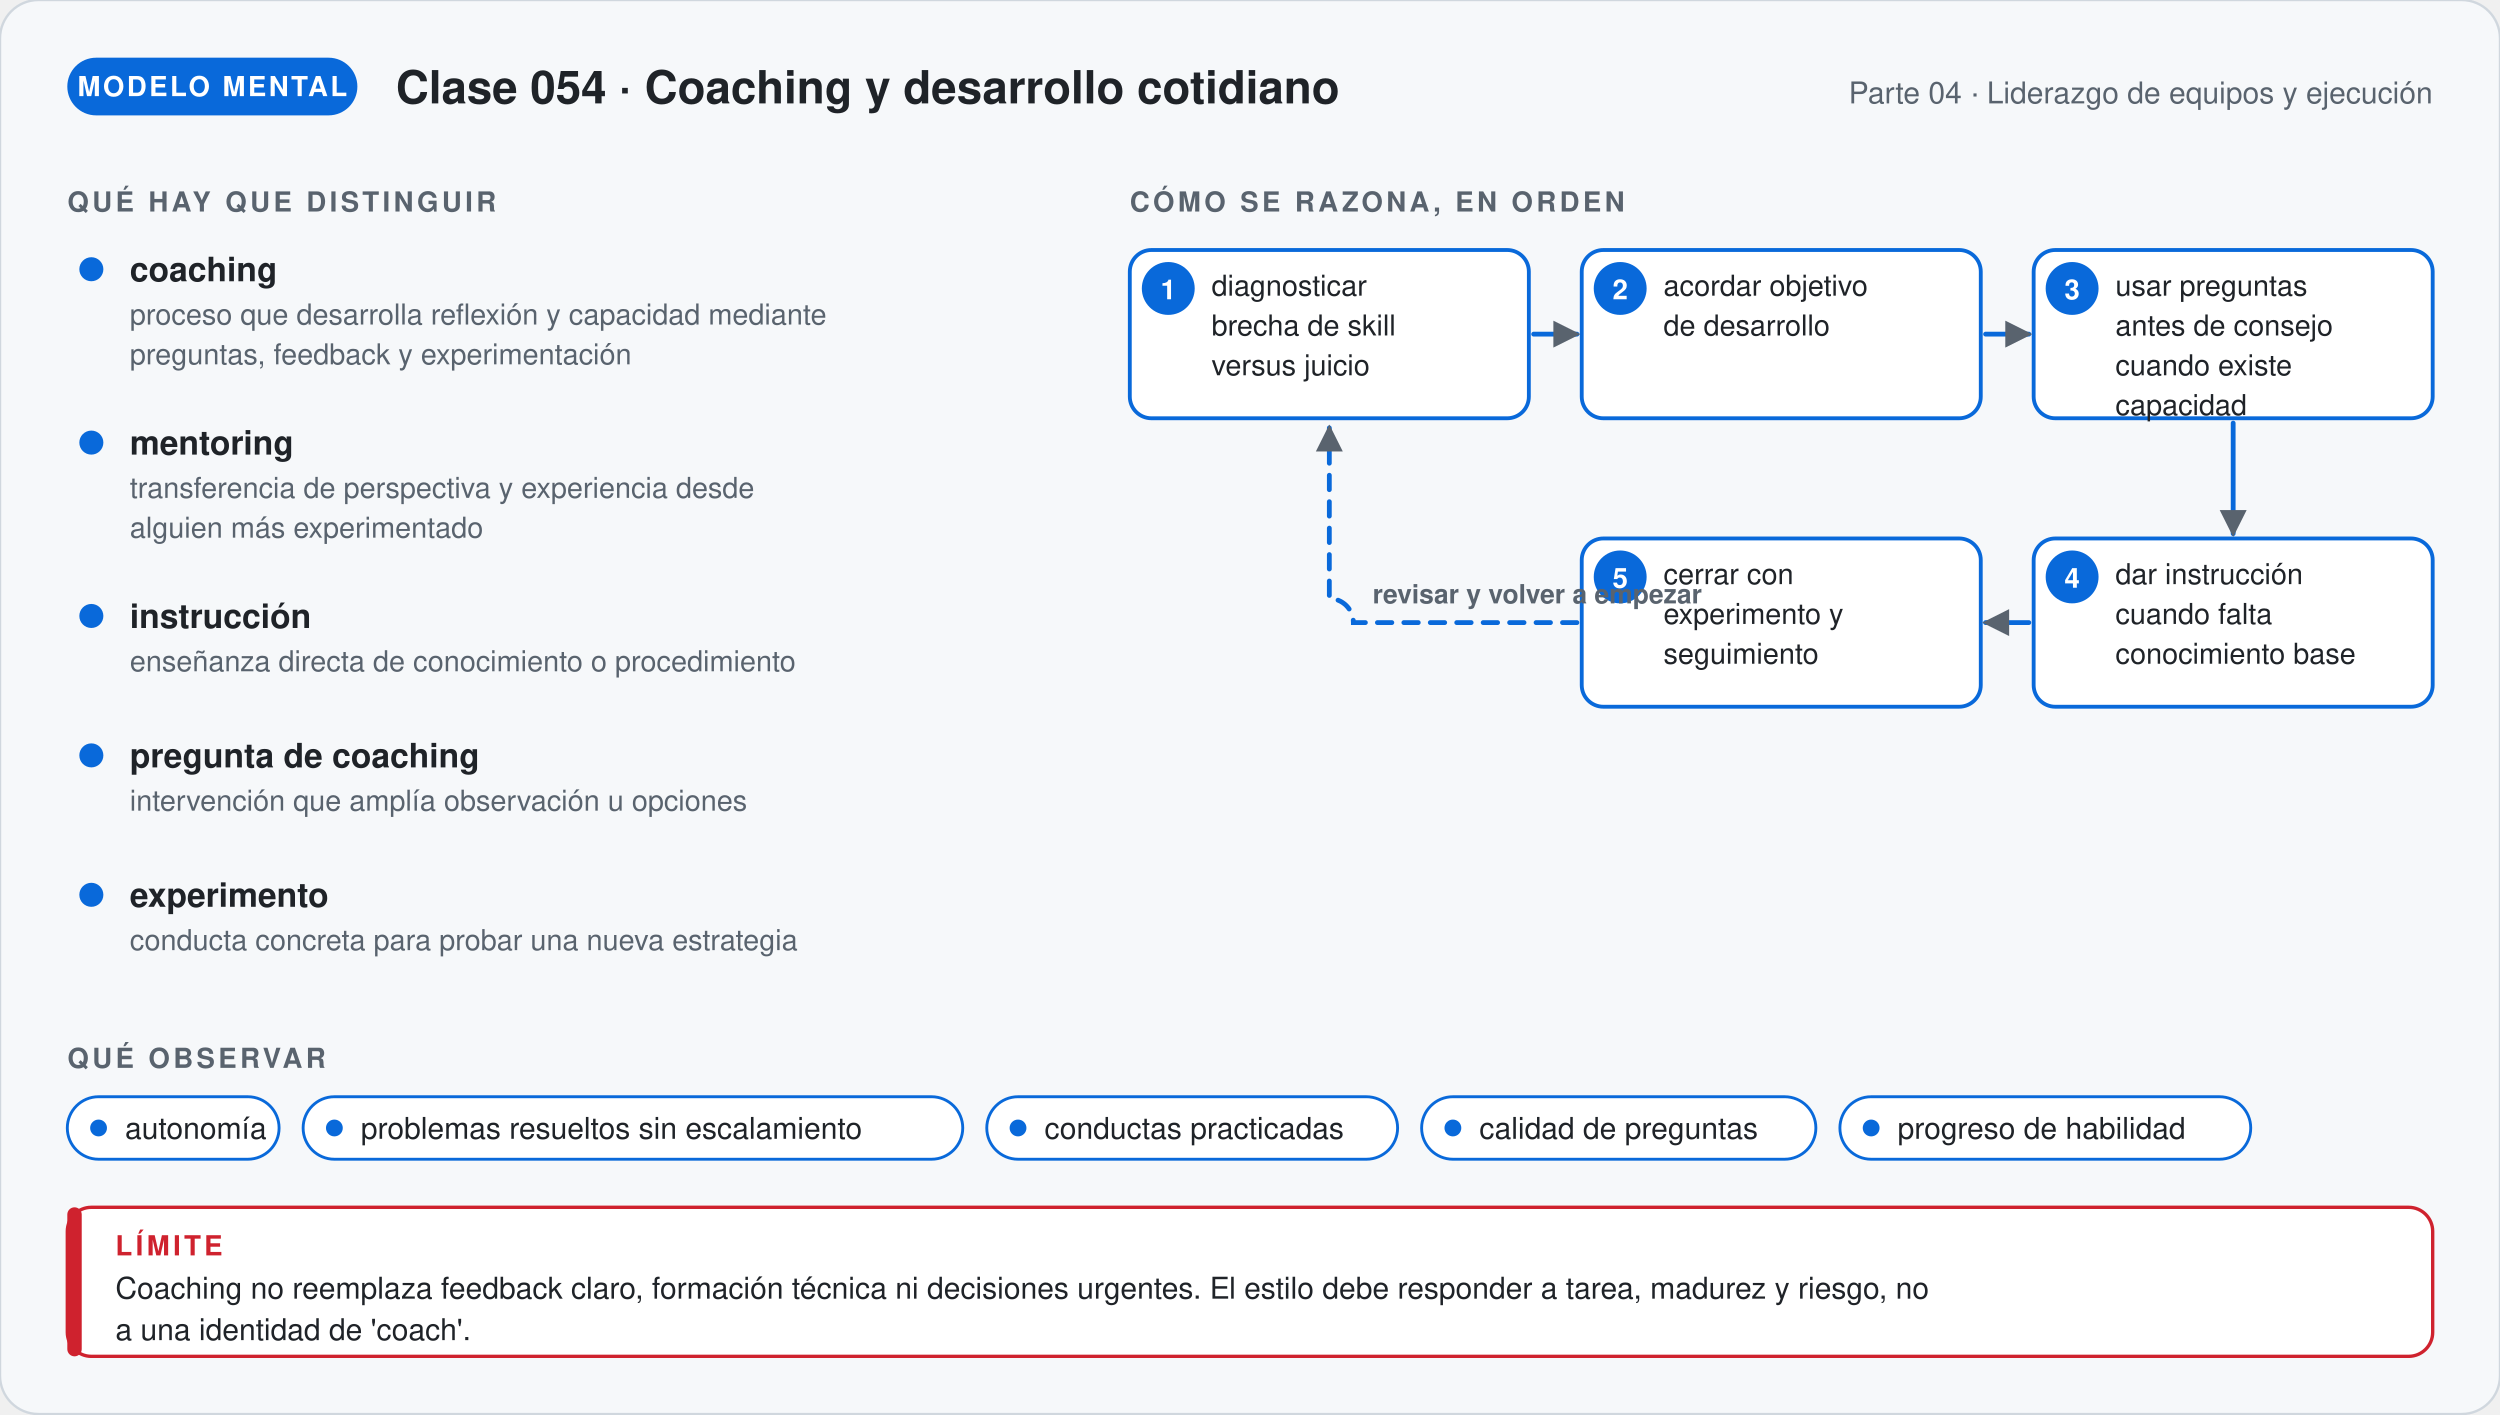
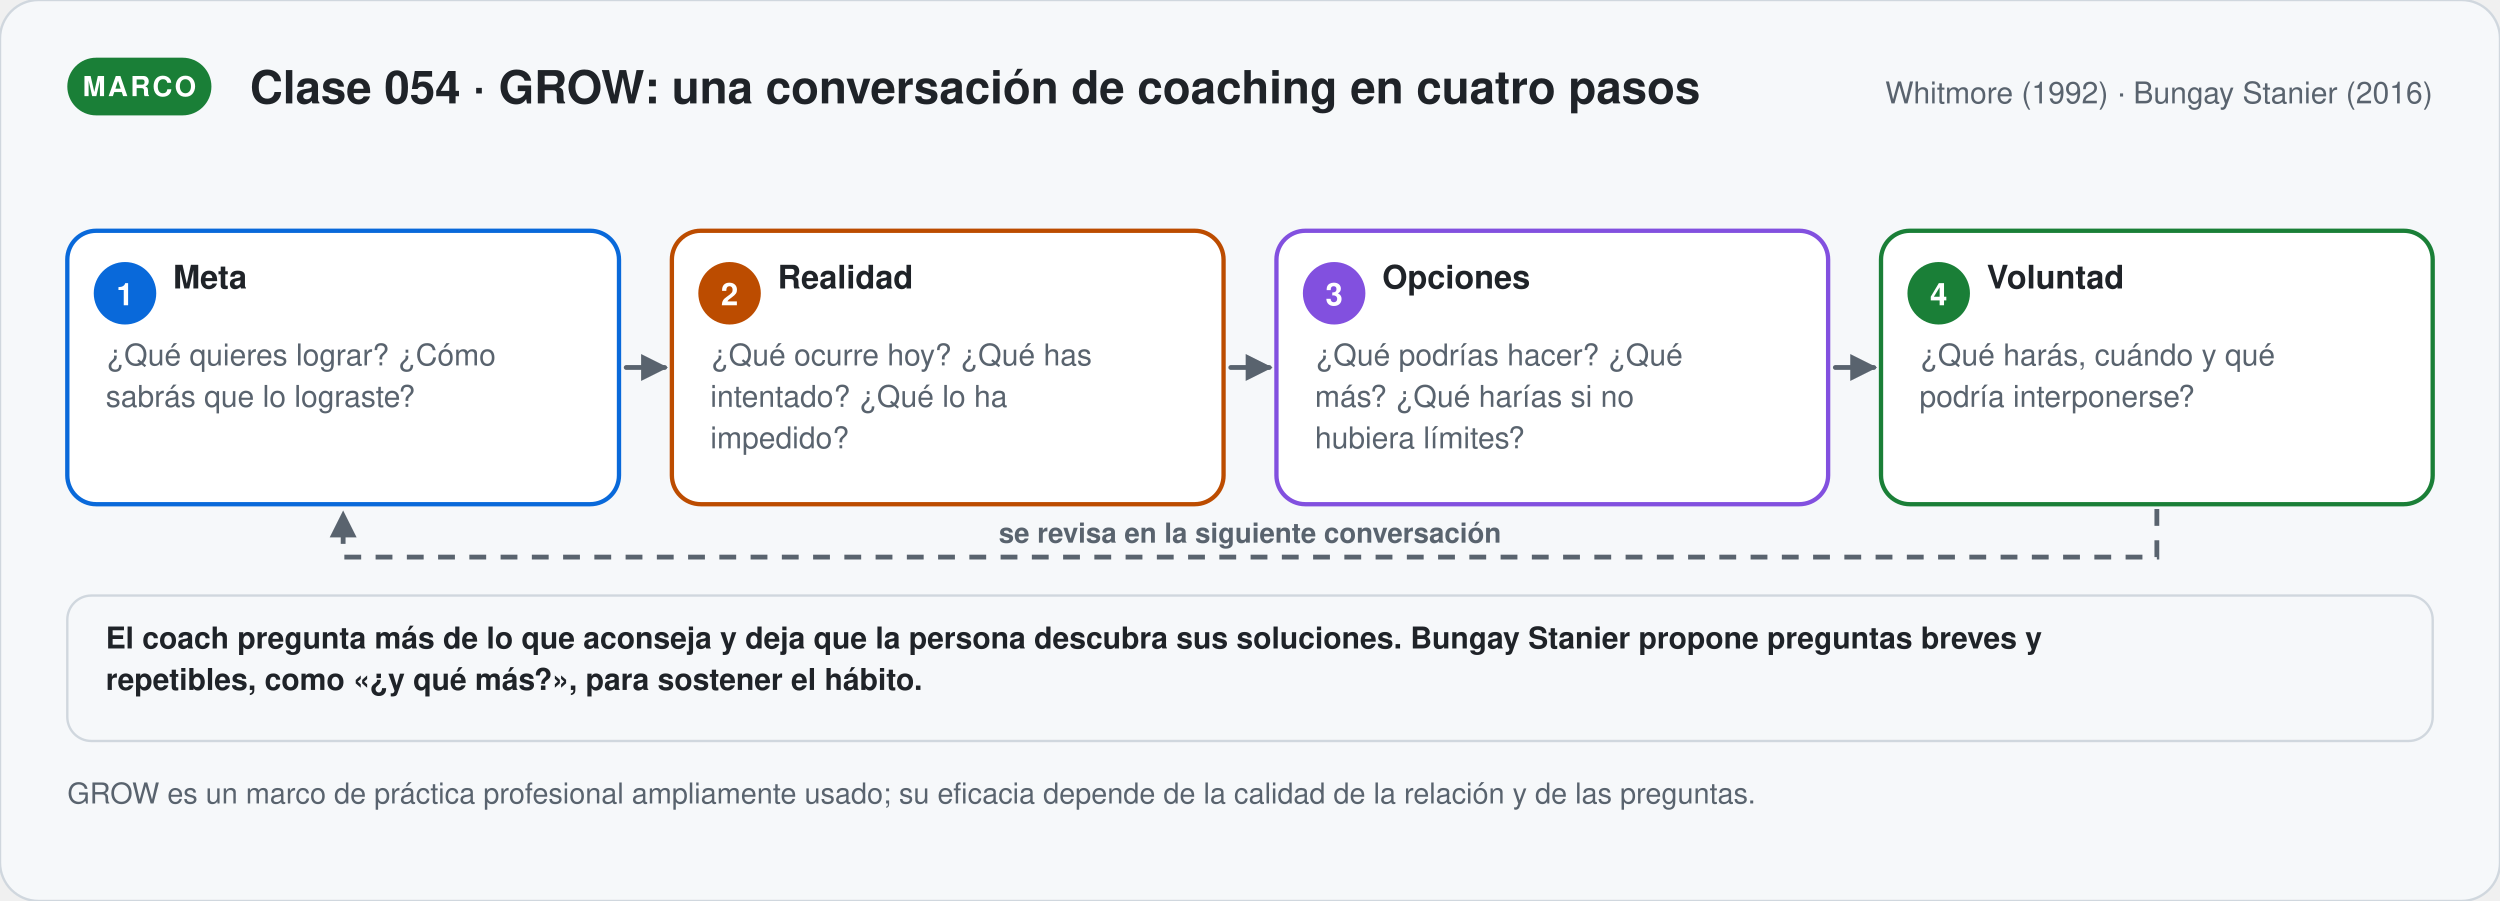
- <svg xmlns="http://www.w3.org/2000/svg" viewBox="0 0 1040 588.24" width="1040" role="img" aria-labelledby="t-g54 d-g54" font-family="'Segoe UI', 'Helvetica Neue', Helvetica, Arial, sans-serif">
+ <svg xmlns="http://www.w3.org/2000/svg" viewBox="0 0 1040 374.81" width="1040" role="img" aria-labelledby="t-s54 d-s54" font-family="'Segoe UI', 'Helvetica Neue', Helvetica, Arial, sans-serif">
  <defs>
-     <marker id="p-g54" viewBox="0 0 10 10" refX="8" refY="5" markerWidth="7" markerHeight="7" orient="auto">
+     <marker id="p-s54" viewBox="0 0 10 10" refX="8" refY="5" markerWidth="7" markerHeight="7" orient="auto">
      <path d="M1,1 L9,5 L1,9 Z" fill="#59636e" />
    </marker>
  </defs>
-   <rect width="1040" height="588.24" rx="16" fill="#f6f8fa" stroke="#d0d7de" />
-   <rect x="28" y="24" width="120.67" height="24" rx="12" fill="#0969da" />
-   <text x="88.335" y="40" font-size="11.5" font-weight="700" fill="#ffffff" text-anchor="middle" letter-spacing="1">MODELO MENTAL</text>
-   <text x="164.67" y="43" font-size="19" font-weight="700" fill="#1f2328" text-anchor="start">Clase 054 · Coaching y desarrollo cotidiano</text>
-   <text x="1012" y="43" font-size="12.5" font-weight="400" fill="#59636e" text-anchor="end">Parte 04 · Liderazgo de equipos y ejecución</text>
-   <text x="28" y="88" font-size="11.5" font-weight="700" fill="#59636e" text-anchor="start" letter-spacing="1.4">QUÉ HAY QUE DISTINGUIR</text>
-   <circle cx="38" cy="112" r="5" fill="#0969da" />
-   <text x="54" y="117" font-size="14" font-weight="700" fill="#1f2328" text-anchor="start">coaching</text>
-   <text x="54" y="135" font-size="12" font-weight="400" fill="#59636e" text-anchor="start">proceso que desarrolla reflexión y capacidad mediante</text>
-   <text x="54" y="151.56" font-size="12" font-weight="400" fill="#59636e" text-anchor="start">preguntas, feedback y experimentación</text>
-   <circle cx="38" cy="184.12" r="5" fill="#0969da" />
-   <text x="54" y="189.12" font-size="14" font-weight="700" fill="#1f2328" text-anchor="start">mentoring</text>
-   <text x="54" y="207.12" font-size="12" font-weight="400" fill="#59636e" text-anchor="start">transferencia de perspectiva y experiencia desde</text>
-   <text x="54" y="223.68" font-size="12" font-weight="400" fill="#59636e" text-anchor="start">alguien más experimentado</text>
-   <circle cx="38" cy="256.24" r="5" fill="#0969da" />
-   <text x="54" y="261.24" font-size="14" font-weight="700" fill="#1f2328" text-anchor="start">instrucción</text>
-   <text x="54" y="279.24" font-size="12" font-weight="400" fill="#59636e" text-anchor="start">enseñanza directa de conocimiento o procedimiento</text>
-   <circle cx="38" cy="314.24" r="5" fill="#0969da" />
-   <text x="54" y="319.24" font-size="14" font-weight="700" fill="#1f2328" text-anchor="start">pregunta de coaching</text>
-   <text x="54" y="337.24" font-size="12" font-weight="400" fill="#59636e" text-anchor="start">intervención que amplía observación u opciones</text>
-   <circle cx="38" cy="372.24" r="5" fill="#0969da" />
-   <text x="54" y="377.24" font-size="14" font-weight="700" fill="#1f2328" text-anchor="start">experimento</text>
-   <text x="54" y="395.24" font-size="12" font-weight="400" fill="#59636e" text-anchor="start">conducta concreta para probar una nueva estrategia</text>
-   <text x="470" y="88" font-size="11.5" font-weight="700" fill="#59636e" text-anchor="start" letter-spacing="1.4">CÓMO SE RAZONA, EN ORDEN</text>
-   <rect x="470" y="104" width="166" height="70" rx="9" fill="#ffffff" stroke="#0969da" stroke-width="1.6" />
-   <circle cx="486.0" cy="120" r="11" fill="#0969da" />
-   <text x="486" y="124.5" font-size="11.5" font-weight="700" fill="#ffffff" text-anchor="middle">1</text>
-   <text x="504" y="123" font-size="12" font-weight="400" fill="#1f2328" text-anchor="start">diagnosticar</text>
-   <text x="504" y="139.56" font-size="12" font-weight="400" fill="#1f2328" text-anchor="start">brecha de skill</text>
-   <text x="504" y="156.12" font-size="12" font-weight="400" fill="#1f2328" text-anchor="start">versus juicio</text>
-   <rect x="658" y="104" width="166" height="70" rx="9" fill="#ffffff" stroke="#0969da" stroke-width="1.6" />
-   <circle cx="674.0" cy="120" r="11" fill="#0969da" />
-   <text x="674" y="124.5" font-size="11.5" font-weight="700" fill="#ffffff" text-anchor="middle">2</text>
-   <text x="692" y="123" font-size="12" font-weight="400" fill="#1f2328" text-anchor="start">acordar objetivo</text>
-   <text x="692" y="139.56" font-size="12" font-weight="400" fill="#1f2328" text-anchor="start">de desarrollo</text>
-   <rect x="846" y="104" width="166" height="70" rx="9" fill="#ffffff" stroke="#0969da" stroke-width="1.6" />
-   <circle cx="862.0" cy="120" r="11" fill="#0969da" />
-   <text x="862" y="124.5" font-size="11.5" font-weight="700" fill="#ffffff" text-anchor="middle">3</text>
-   <text x="880" y="123" font-size="12" font-weight="400" fill="#1f2328" text-anchor="start">usar preguntas</text>
-   <text x="880" y="139.56" font-size="12" font-weight="400" fill="#1f2328" text-anchor="start">antes de consejo</text>
-   <text x="880" y="156.12" font-size="12" font-weight="400" fill="#1f2328" text-anchor="start">cuando existe</text>
-   <text x="880" y="172.68" font-size="12" font-weight="400" fill="#1f2328" text-anchor="start">capacidad</text>
-   <rect x="846" y="224" width="166" height="70" rx="9" fill="#ffffff" stroke="#0969da" stroke-width="1.6" />
-   <circle cx="862.0" cy="240" r="11" fill="#0969da" />
-   <text x="862" y="244.5" font-size="11.5" font-weight="700" fill="#ffffff" text-anchor="middle">4</text>
-   <text x="880" y="243" font-size="12" font-weight="400" fill="#1f2328" text-anchor="start">dar instrucción</text>
-   <text x="880" y="259.56" font-size="12" font-weight="400" fill="#1f2328" text-anchor="start">cuando falta</text>
-   <text x="880" y="276.12" font-size="12" font-weight="400" fill="#1f2328" text-anchor="start">conocimiento base</text>
-   <rect x="658" y="224" width="166" height="70" rx="9" fill="#ffffff" stroke="#0969da" stroke-width="1.6" />
-   <circle cx="674.0" cy="240" r="11" fill="#0969da" />
-   <text x="674" y="244.5" font-size="11.5" font-weight="700" fill="#ffffff" text-anchor="middle">5</text>
-   <text x="692" y="243" font-size="12" font-weight="400" fill="#1f2328" text-anchor="start">cerrar con</text>
-   <text x="692" y="259.56" font-size="12" font-weight="400" fill="#1f2328" text-anchor="start">experimento y</text>
-   <text x="692" y="276.12" font-size="12" font-weight="400" fill="#1f2328" text-anchor="start">seguimiento</text>
-   <path d="M638,139 L656,139" stroke="#0969da" stroke-width="2" fill="none" stroke-linecap="round" marker-end="url(#p-g54)" />
-   <path d="M826,139 L844,139" stroke="#0969da" stroke-width="2" fill="none" stroke-linecap="round" marker-end="url(#p-g54)" />
-   <path d="M929,176 L929,222" stroke="#0969da" stroke-width="2" fill="none" stroke-linecap="round" marker-end="url(#p-g54)" />
-   <path d="M844,259 L826,259" stroke="#0969da" stroke-width="2" fill="none" stroke-linecap="round" marker-end="url(#p-g54)" />
-   <path d="M656.0,259.0 H563.0 a10,10 0 0 0 -10,-10 V178" stroke="#0969da" stroke-width="2" fill="none" stroke-dasharray="6 5" stroke-linecap="round" marker-end="url(#p-g54)" />
-   <text x="571" y="251" font-size="11" font-weight="600" fill="#59636e" text-anchor="start">revisar y volver a empezar</text>
-   <text x="28" y="444.24" font-size="11.5" font-weight="700" fill="#59636e" text-anchor="start" letter-spacing="1.4">QUÉ OBSERVAR</text>
-   <rect x="28" y="456.24" width="88.1" height="26" rx="13" fill="#ffffff" stroke="#0969da" stroke-width="1.2" />
-   <circle cx="41" cy="469.24" r="3.5" fill="#0969da" />
-   <text x="52" y="473.74" font-size="12.5" font-weight="400" fill="#1f2328" text-anchor="start">autonomía</text>
-   <rect x="126.1" y="456.24" width="274.4" height="26" rx="13" fill="#ffffff" stroke="#0969da" stroke-width="1.2" />
-   <circle cx="139.1" cy="469.24" r="3.5" fill="#0969da" />
-   <text x="150.1" y="473.74" font-size="12.5" font-weight="400" fill="#1f2328" text-anchor="start">problemas resueltos sin escalamiento</text>
-   <rect x="410.5" y="456.24" width="170.9" height="26" rx="13" fill="#ffffff" stroke="#0969da" stroke-width="1.2" />
-   <circle cx="423.5" cy="469.24" r="3.5" fill="#0969da" />
-   <text x="434.5" y="473.74" font-size="12.5" font-weight="400" fill="#1f2328" text-anchor="start">conductas practicadas</text>
-   <rect x="591.4" y="456.24" width="164" height="26" rx="13" fill="#ffffff" stroke="#0969da" stroke-width="1.2" />
-   <circle cx="604.4" cy="469.24" r="3.5" fill="#0969da" />
-   <text x="615.4" y="473.74" font-size="12.5" font-weight="400" fill="#1f2328" text-anchor="start">calidad de preguntas</text>
-   <rect x="765.4" y="456.24" width="170.9" height="26" rx="13" fill="#ffffff" stroke="#0969da" stroke-width="1.2" />
-   <circle cx="778.4" cy="469.24" r="3.5" fill="#0969da" />
-   <text x="789.4" y="473.74" font-size="12.5" font-weight="400" fill="#1f2328" text-anchor="start">progreso de habilidad</text>
-   <rect x="28" y="502.24" width="984" height="62" rx="10" fill="#ffffff" stroke="#cf222e" stroke-width="1.4" />
-   <rect x="28" y="502.24" width="6" height="62" rx="3" fill="#cf222e" />
-   <text x="48" y="522.24" font-size="11.5" font-weight="700" fill="#cf222e" text-anchor="start" letter-spacing="1.4">LÍMITE</text>
-   <text x="48" y="540.24" font-size="12.5" font-weight="400" fill="#1f2328" text-anchor="start">Coaching no reemplaza feedback claro, formación técnica ni decisiones urgentes. El estilo debe responder a tarea, madurez y riesgo, no</text>
-   <text x="48" y="557.49" font-size="12.5" font-weight="400" fill="#1f2328" text-anchor="start">a una identidad de 'coach'.</text>
+   <rect width="1040" height="374.81" rx="16" fill="#f6f8fa" stroke="#d0d7de" />
+   <rect x="28" y="24" width="59.95" height="24" rx="12" fill="#1a7f37" />
+   <text x="57.975" y="40" font-size="11.5" font-weight="700" fill="#ffffff" text-anchor="middle" letter-spacing="1">MARCO</text>
+   <text x="103.95" y="43" font-size="19" font-weight="700" fill="#1f2328" text-anchor="start">Clase 054 · GROW: una conversación de coaching en cuatro pasos</text>
+   <text x="1012" y="43" font-size="12.5" font-weight="400" fill="#59636e" text-anchor="end">Whitmore (1992) · Bungay Stanier (2016)</text>
+   <rect x="28" y="96" width="229.5" height="113.75" rx="12" fill="#ffffff" stroke="#0969da" stroke-width="1.8" />
+   <circle cx="52.0" cy="122.0" r="13" fill="#0969da" />
+   <text x="52" y="127" font-size="13" font-weight="700" fill="#ffffff" text-anchor="middle">1</text>
+   <text x="72" y="120" font-size="13.5" font-weight="700" fill="#1f2328" text-anchor="start">Meta</text>
+   <text x="44" y="152" font-size="12.5" font-weight="400" fill="#59636e" text-anchor="start">¿Qué quieres lograr? ¿Cómo</text>
+   <text x="44" y="169.25" font-size="12.5" font-weight="400" fill="#59636e" text-anchor="start">sabrás que lo lograste?</text>
+   <path d="M260.5,152.875 L276.5,152.875" stroke="#59636e" stroke-width="2" fill="none" stroke-linecap="round" marker-end="url(#p-s54)" />
+   <rect x="279.5" y="96" width="229.5" height="113.75" rx="12" fill="#ffffff" stroke="#bc4c00" stroke-width="1.8" />
+   <circle cx="303.5" cy="122.0" r="13" fill="#bc4c00" />
+   <text x="303.5" y="127" font-size="13" font-weight="700" fill="#ffffff" text-anchor="middle">2</text>
+   <text x="323.5" y="120" font-size="13.5" font-weight="700" fill="#1f2328" text-anchor="start">Realidad</text>
+   <text x="295.5" y="152" font-size="12.5" font-weight="400" fill="#59636e" text-anchor="start">¿Qué ocurre hoy? ¿Qué has</text>
+   <text x="295.5" y="169.25" font-size="12.5" font-weight="400" fill="#59636e" text-anchor="start">intentado? ¿Qué lo ha</text>
+   <text x="295.5" y="186.5" font-size="12.5" font-weight="400" fill="#59636e" text-anchor="start">impedido?</text>
+   <path d="M512,152.875 L528,152.875" stroke="#59636e" stroke-width="2" fill="none" stroke-linecap="round" marker-end="url(#p-s54)" />
+   <rect x="531" y="96" width="229.5" height="113.75" rx="12" fill="#ffffff" stroke="#8250df" stroke-width="1.8" />
+   <circle cx="555.0" cy="122.0" r="13" fill="#8250df" />
+   <text x="555" y="127" font-size="13" font-weight="700" fill="#ffffff" text-anchor="middle">3</text>
+   <text x="575" y="120" font-size="13.5" font-weight="700" fill="#1f2328" text-anchor="start">Opciones</text>
+   <text x="547" y="152" font-size="12.5" font-weight="400" fill="#59636e" text-anchor="start">¿Qué podrías hacer? ¿Qué</text>
+   <text x="547" y="169.25" font-size="12.5" font-weight="400" fill="#59636e" text-anchor="start">más? ¿Qué harías si no</text>
+   <text x="547" y="186.5" font-size="12.5" font-weight="400" fill="#59636e" text-anchor="start">hubiera límites?</text>
+   <path d="M763.5,152.875 L779.5,152.875" stroke="#59636e" stroke-width="2" fill="none" stroke-linecap="round" marker-end="url(#p-s54)" />
+   <rect x="782.5" y="96" width="229.5" height="113.75" rx="12" fill="#ffffff" stroke="#1a7f37" stroke-width="1.8" />
+   <circle cx="806.5" cy="122.0" r="13" fill="#1a7f37" />
+   <text x="806.5" y="127" font-size="13" font-weight="700" fill="#ffffff" text-anchor="middle">4</text>
+   <text x="826.5" y="120" font-size="13.5" font-weight="700" fill="#1f2328" text-anchor="start">Voluntad</text>
+   <text x="798.5" y="152" font-size="12.5" font-weight="400" fill="#59636e" text-anchor="start">¿Qué harás, cuándo y qué</text>
+   <text x="798.5" y="169.25" font-size="12.5" font-weight="400" fill="#59636e" text-anchor="start">podría interponerse?</text>
+   <path d="M897.25,211.75 V231.75 H142.75 V213.75" stroke="#59636e" stroke-width="2" fill="none" stroke-dasharray="7 6" marker-end="url(#p-s54)" />
+   <text x="520" y="225.75" font-size="11.5" font-weight="600" fill="#59636e" text-anchor="middle">se revisa en la siguiente conversación</text>
+   <rect x="28" y="247.75" width="984" height="60.5" rx="10" fill="#f6f8fa" stroke="#d0d7de" stroke-width="1" />
+   <text x="44" y="269.75" font-size="12.5" font-weight="600" fill="#1f2328" text-anchor="start">El coach pregunta más de lo que aconseja y deja que la persona descubra sus soluciones. Bungay Stanier propone preguntas breves y</text>
+   <text x="44" y="287" font-size="12.5" font-weight="600" fill="#1f2328" text-anchor="start">repetibles, como «¿y qué más?», para sostener el hábito.</text>
+   <text x="28" y="334.25" font-size="12" font-weight="400" fill="#59636e" text-anchor="start">GROW es un marco de práctica profesional ampliamente usado; su eficacia depende de la calidad de la relación y de las preguntas.</text>
</svg>
